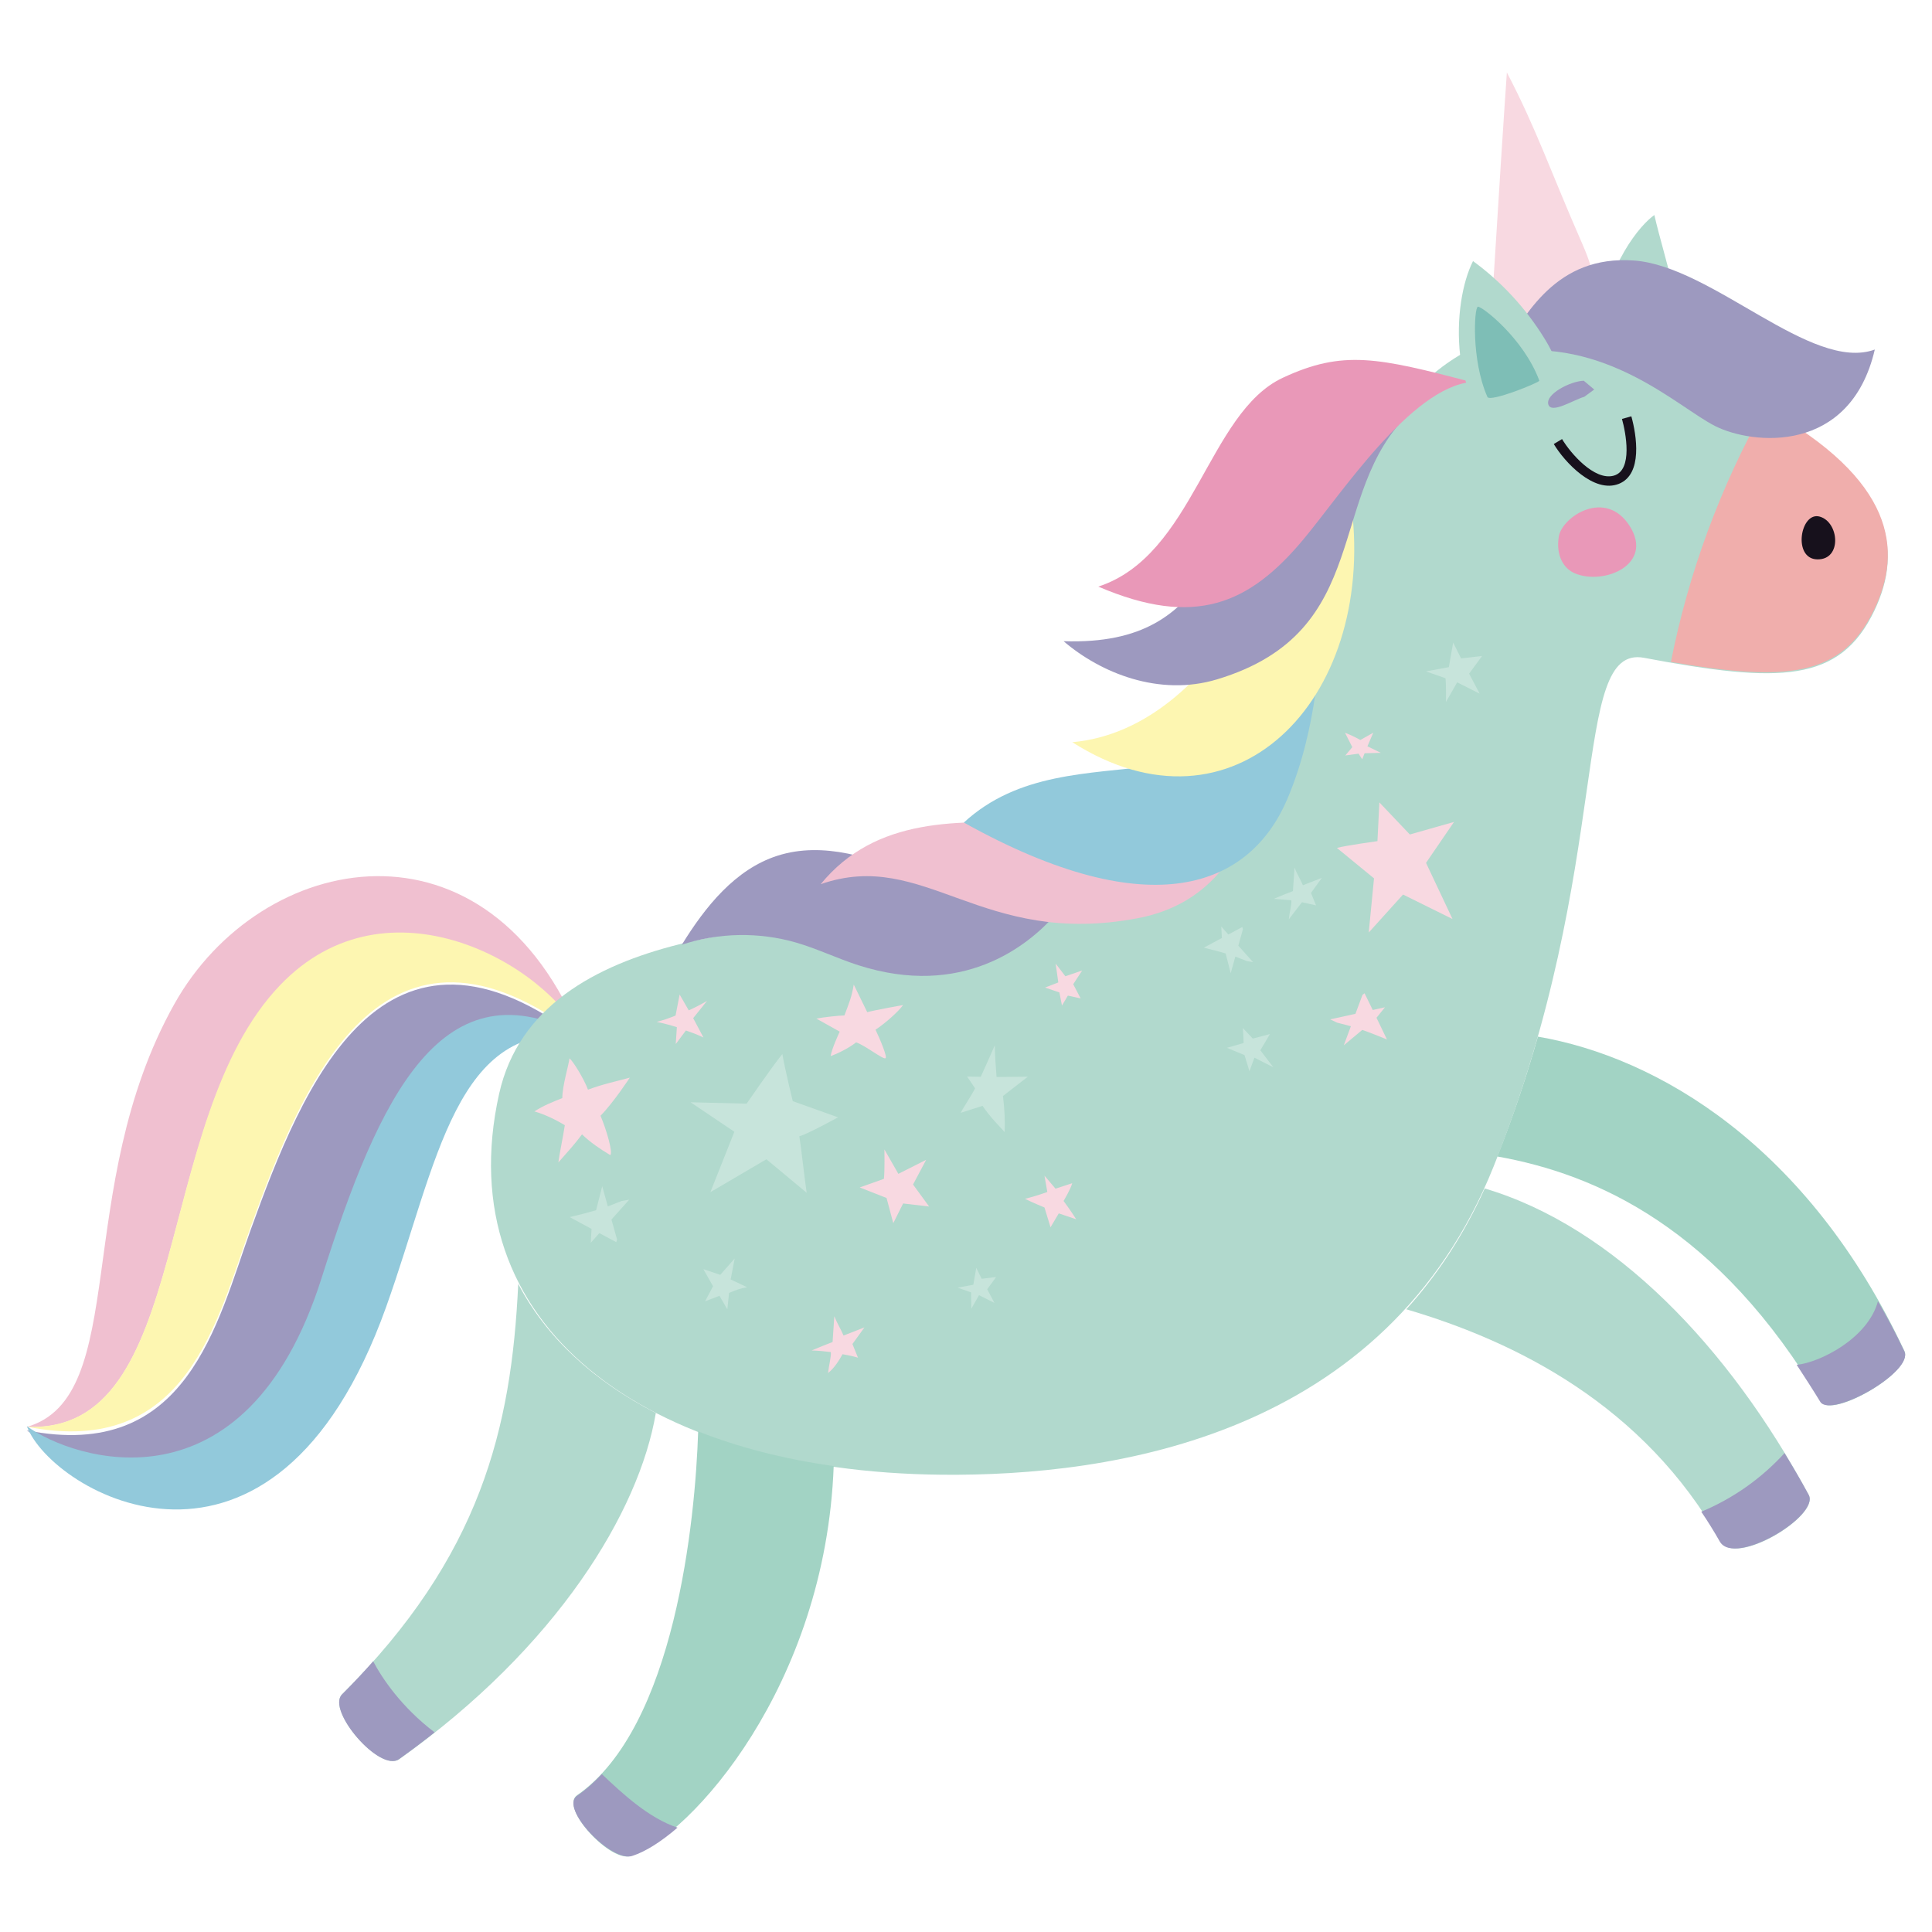
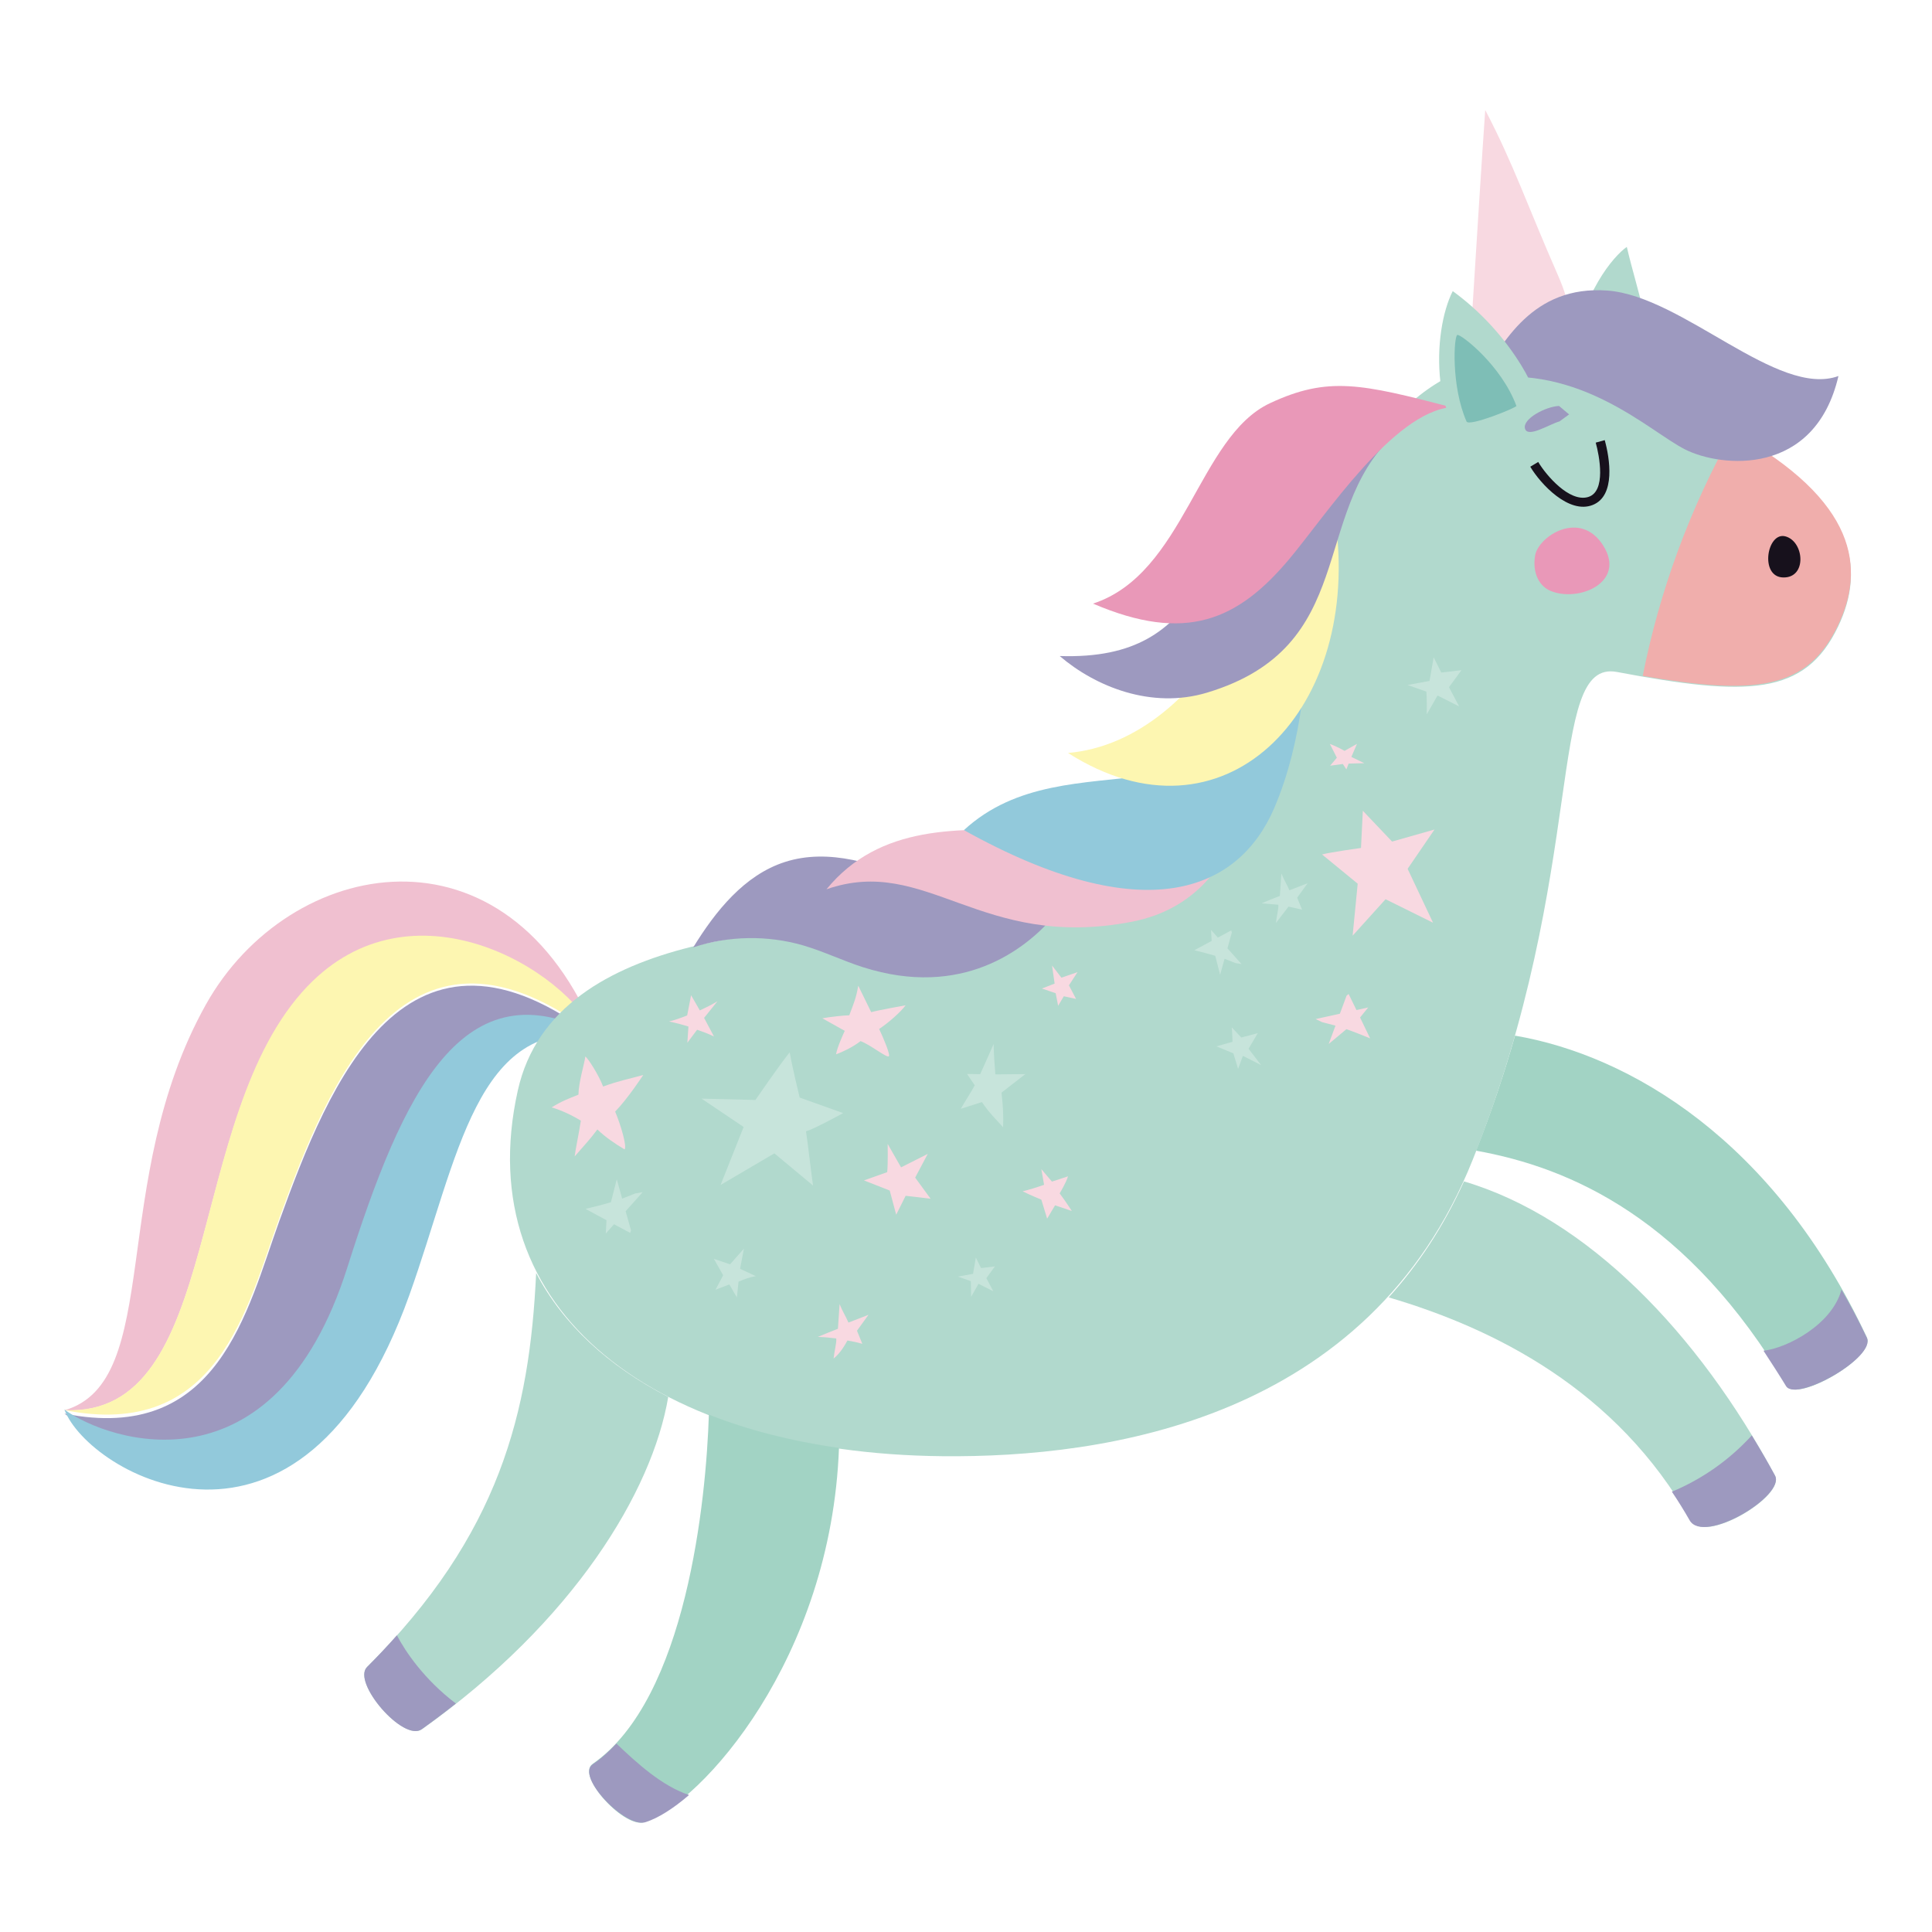
<svg xmlns="http://www.w3.org/2000/svg" width="720px" height="720px" viewBox="0 0 720 720" version="1.1">
  <g id="img_u" stroke="none" stroke-width="1" fill="none" fill-rule="evenodd">
-     <g id="unicorn" transform="translate(10, 27)">
-       <path d="M94.309,340.846 C134.662,298.736 194.27,333.496 206.928,360.447 C172.355,273.188 87.149,289.624 54.929,347.252 C16.622,415.778 38.767,493.567 0,504.771 C62.14,507.604 46.055,391.2 94.309,340.846" id="Fill-1146" fill="#F0C0D0" />
-       <path d="M83.416,430.201 C102.876,376.554 132.719,302.446 206.928,359.883 C194.27,332.842 134.662,297.965 94.309,340.217 C46.055,390.74 62.14,507.535 0,504.692 C59.864,516.625 70.886,464.745 83.416,430.201" id="Fill-1147" fill="#FDF6B1" />
-       <path d="M109.806,450.93 C131.235,383.268 154.659,332.226 206.928,360.791 C132.719,303.173 102.876,377.514 83.416,431.33 C70.886,465.983 59.864,518.026 0,506.056 C17.184,518.617 81.549,540.067 109.806,450.93" id="Fill-1148" fill="#9D99BF" />
-       <path d="M206.928,359.333 C154.659,330.79 131.235,381.792 109.806,449.401 C81.549,538.469 17.21,517.036 0,504.485 C9.231,529.305 91.957,577.253 133.895,460.079 C153.023,406.639 159.697,352.274 206.928,359.333" id="Fill-1149" fill="#92C9DB" />
-       <path d="M576.392,94.222 C470.042,96.858 494.415,235.526 450.15,283.865 C415.997,321.123 349.919,310.887 324.496,314.469 C290.83,319.203 190.471,315.57 176.006,380.643 C156.932,466.342 229.923,521.538 340.958,522.587 C404.553,523.201 506.269,508.462 546.643,407.666 C591.958,294.458 574.779,212.88 602.711,218.151 C653.249,227.696 675.676,227.568 688.579,200.469 C698.999,178.59 696.439,152.208 646.618,125.134 C621.758,111.648 607.575,93.454 576.392,94.222" id="Fill-1151" fill="#B1D9CD" />
-       <path d="M612.702,219.684 C656.152,227.183 676.496,225.25 688.552,199.947 C698.957,178.123 696.452,151.867 647.658,124.915 C631.11,154.443 619.26,186.523 612.702,219.684" id="Fill-1152" fill="#F0AEAC" />
-       <path d="M580.218,114.879 C574.993,115.112 565.94,119.923 567.001,123.674 C568.061,127.45 576.416,121.992 580.399,120.88 L584.124,118.164 L580.218,114.879" id="Fill-1153" fill="#9D99BF" />
-       <path d="M569.053,138.474 C573.042,145.184 584.023,157.007 593.295,153.315 C602.308,149.749 599.874,135.057 597.957,128.148 L594.461,129.121 C595.833,134.059 598.682,148.277 591.379,150.272 C584.153,152.243 575.217,141.817 572.135,136.628 L569.053,138.474" id="Fill-1154" fill="#17111C" />
-       <path d="M668.158,165.527 C660.915,163.484 657.941,181.332 667.278,181.461 C676.564,181.616 675.4,167.545 668.158,165.527" id="Fill-1155" fill="#17111C" />
-       <path d="M597.406,169.144 C588.429,154.832 572.106,165.547 570.916,172.994 C569.804,179.808 572.572,184.824 576.866,186.648 C587.653,191.233 606.382,183.456 597.406,169.144" id="Fill-1156" fill="#E998B8" />
-       <path d="M615.358,107.132 C618.032,89.679 610.473,70.334 606.53,53.132 C601.375,56.723 589.007,71.029 585.236,96.725 C597.797,96.996 606.664,101.475 615.358,107.132" id="Fill-1157" fill="#B1D9CD" />
-       <path d="M383.141,314.083 C369.714,315.792 348.255,306.989 331.759,299.817 C315.263,292.645 296.797,286.405 279.687,291.92 C263.983,296.969 252.807,310.925 244.111,325.062 C257.819,320.531 272.884,320.272 286.746,324.285 C294.649,326.589 302.091,330.214 309.917,332.726 C348.588,345.102 372.885,325.605 383.141,314.083" id="Fill-1158" fill="#9D99BF" />
-       <path d="M295.843,302.508 C334.696,288.996 355.533,326.389 414.171,315.158 C440.338,310.164 456.715,290.187 460.739,255.861 C418.861,308.187 337.131,252.109 295.843,302.508" id="Fill-1159" fill="#F0C0D0" />
-       <path d="M481.755,213.829 C453.558,282.195 389.723,242.253 349.192,279.539 C419.413,318.664 455.85,303.188 469.678,270.933 C481.369,243.658 481.755,213.829 481.755,213.829" id="Fill-1160" fill="#92C9DB" />
-       <path d="M453.086,202.471 C438.906,226.33 417.05,247.148 389.607,249.596 C449.72,287.883 502.462,234.317 493.74,162.097 C471.934,165.112 465.838,181.009 453.086,202.471" id="Fill-1161" fill="#FDF6B1" />
-       <path d="M477.567,137.781 C438.66,167.427 445.862,213.896 386.374,211.961 C400.214,223.83 421.975,232.68 443.555,226.178 C502.659,208.375 483.487,156.926 515.704,126.531 C505.119,126.583 488.434,129.498 477.567,137.781" id="Fill-1162" fill="#9D99BF" />
-       <path d="M468.054,113.789 C440.131,126.815 434.909,179.99 399.307,191.611 C435.344,207.088 455.59,198.047 475.528,174.269 C489.784,157.259 515.712,117.543 538.337,115.347 C503.58,106.306 490.578,103.266 468.054,113.789" id="Fill-1163" fill="#E998B8" />
-       <path d="M579.723,63.988 C567.849,36.925 562.587,21.044 551.565,0 C550.298,18.086 548.441,47.503 546.534,78.137 C545.404,96.291 550.298,108.75 552.514,117 C560.763,107.63 572.02,97.736 585,89.747 C584.173,80.601 585.236,76.553 579.723,63.988 Z" id="Fill-1165" fill="#F8D9E1" />
-       <path d="M688.684,103.266 C665.137,111.846 628.219,72.257 599.022,70.093 C569.825,67.929 558.321,90.664 549.654,104.387 C588.617,98.327 615.231,124.754 629.191,131.781 C643.124,138.808 679.556,142.474 688.684,103.266" id="Fill-1164" fill="#9D99BF" />
-       <path d="M570.67,110.953 C569.885,106.809 567.883,102.903 565.664,99.284 C558.739,87.987 549.612,78.077 538.949,70.298 C534.994,78.128 532.558,91.657 534.177,105.693 C535.144,113.946 537.748,119.561 539.85,123.298 C547.676,119.053 558.355,114.572 570.67,110.953" id="Fill-1165" fill="#B1D9CD" />
-       <path d="M540.748,87.305 C539.39,87.639 538.255,107.122 544.307,120.919 C545.236,123.059 563.891,115.467 563.668,114.865 C557.736,98.911 542.089,86.97 540.748,87.305" id="Fill-1166" fill="#7EBEB6" />
-       <path d="M699.673,476.372 C663.744,399.793 607.626,366.958 563.134,359.326 C559.096,373.515 554.158,388.446 548.037,403.993 C584.789,410.55 630.362,430.476 668.785,495.479 C672.925,501.575 703.479,483.979 699.673,476.372" id="Fill-1167" fill="#A2D3C4" />
-       <path d="M668.408,495.488 C672.599,501.539 703.521,484.074 699.669,476.523 C696.545,469.99 693.266,463.838 689.856,457.94 C686.16,471.744 668.252,480.769 659.584,481.633 C661.719,484.862 666.326,492.031 668.408,495.488" id="Fill-1168" fill="#9D99BF" />
-       <path d="M250.183,506.439 C249.14,539.269 241.561,616.756 205.09,642.002 C198.35,646.629 217.832,667.582 225.258,664.574 C247.36,657.016 297.641,601.382 300.693,519.37 C282.228,516.748 265.29,512.403 250.183,506.439" id="Fill-1169" fill="#A2D3C4" />
-       <path d="M225.834,664.576 C230.509,663.043 236.279,659.467 242.494,654.103 C231.971,650.629 222.283,641.739 214.293,634.152 C211.446,637.167 208.443,639.951 205.127,642.173 C198.207,646.746 218.21,667.565 225.834,664.576" id="Fill-1170" fill="#9D99BF" />
-       <path d="M543.316,415.908 C535.333,433.603 525.386,448.466 514.088,460.933 C554.742,472.885 602.614,496.505 631.306,547.48 C636.662,557.011 668.236,537.924 664.054,530.145 C634.316,474.842 591.213,430.075 543.316,415.908" id="Fill-1171" fill="#B1D9CD" />
-       <path d="M655.042,514.522 C646.447,523.962 635.788,531.487 624.018,536.375 C626.419,539.918 628.716,543.617 630.91,547.47 C636.33,557.039 668.282,537.875 664.049,530.065 C661.184,524.763 658.139,519.617 655.042,514.522" id="Fill-1172" fill="#9D99BF" />
-       <path d="M183.131,451.473 C180.595,505.558 169.017,553.087 117.481,604.431 C111.538,610.372 131.646,633.675 138.818,628.579 C197.603,586.838 228.212,536.313 234.411,499.566 C211.179,487.658 193.556,471.397 183.131,451.473" id="Fill-1173" fill="#B1D9CD" />
-       <path d="M138.708,628.58 C143.297,625.302 147.706,621.974 151.963,618.594 C139.575,609.172 132.387,598.419 129.073,592.12 C125.454,596.217 121.605,600.313 117.476,604.435 C111.562,610.375 131.571,633.675 138.708,628.58" id="Fill-1174" fill="#9D99BF" />
-       <path d="M319.592,401.358 C319.592,401.358 319.747,409.14 319.411,412.32 L310.393,415.526 L320.393,419.456 L322.899,428.841 L326.569,421.498 L336.259,422.636 L330.264,414.44 L335.148,405.236 L324.786,410.459 L319.592,401.358" id="Fill-1175" fill="#F8D9E1" />
-       <path d="M515.403,283.986 L504.05,272.028 L503.334,286.465 C503.334,286.465 491.52,288.1 488.222,288.995 L502.055,300.34 L500.086,320.527 L512.872,306.37 L531.308,315.493 L521.438,294.565 L531.871,279.31 L515.403,283.986" id="Fill-1176" fill="#F8D9E1" />
-       <path d="M379.248,411.148 L380.309,417.227 C377.593,418.184 374.825,419.063 371.98,419.762 C374.877,421.21 379.248,422.995 379.248,422.995 L381.498,430.367 L384.576,425.194 L391.069,427.392 C391.069,427.392 389.077,424.211 386.361,420.564 C386.542,420.253 388.922,416.296 389.594,413.942 L383.361,415.985 L379.248,411.148" id="Fill-1177" fill="#F8D9E1" />
-       <polyline id="Fill-1178" fill="#C7E4DB" points="351.985 460.708 351.882 454.629 346.864 452.87 352.735 451.784 353.822 445.473 355.839 449.559 361.219 448.913 357.909 453.465 360.599 458.561 354.856 455.664 351.985 460.708" />
-       <path d="M528.857,234.612 C528.857,234.612 528.987,228.353 528.702,225.766 L521.408,223.206 L529.944,221.628 L531.547,212.445 L534.496,218.369 L542.333,217.463 L537.497,224.059 L541.428,231.509 L533.048,227.292 L528.857,234.612" id="Fill-1179" fill="#C7E4DB" />
-       <polyline id="Fill-1180" fill="#F8D9E1" points="385.766 347.738 384.809 342.849 379.455 341.038 384.395 339.124 383.412 332.115 387.034 336.822 393.293 334.675 389.957 339.797 392.724 345.073 387.965 344.039 385.766 347.738" />
-       <path d="M285.435,383.365 L302.309,389.397 C302.309,389.397 290.267,396 287.89,396.441 C288.51,400.211 290.035,413.781 290.629,417.524 L275.615,405.02 L254.735,417.29 L263.676,394.778 L247.344,383.781 L268.25,384.301 C268.25,384.301 277.656,370.601 281.559,365.792 C282.489,371.329 285.435,383.365 285.435,383.365" id="Fill-1181" fill="#C7E4DB" />
-       <path d="M206.903,395.741 C204.175,399.376 202.028,401.748 198.087,406.208 C198.391,403.475 199.78,397.056 200.487,392.338 C197.102,390.25 192.96,388.291 189.145,387.182 C192.859,384.862 195.486,383.856 199.553,382.232 C199.603,377.463 201.876,370.219 202.23,367.409 C203.443,368.337 207.56,374.859 209.126,379.087 C215.087,376.896 218.523,376.303 224.711,374.601 C224.711,374.601 218.624,383.908 213.799,388.806 C216.047,394.117 218.497,402.599 217.436,403.475 C213.749,401.284 209.909,398.68 206.903,395.741" id="Fill-1182" fill="#F8D9E1" />
-       <path d="M475.198,309.236 L470.309,315.599 C470.568,312.857 471.422,310.064 471.241,308.512 L464.722,307.969 C467.438,306.805 469.094,306.132 471.836,305.097 L472.43,296.355 C473.491,298.993 474.422,300.286 475.56,302.899 L482.622,300.157 L478.561,305.77 L480.449,310.4 L475.198,309.236" id="Fill-1183" fill="#C7E4DB" />
-       <path d="M303.978,477.676 C302.866,479.693 301.081,482.72 298.598,484.685 C298.908,481.685 299.813,478.581 299.632,476.874 C297.279,476.564 294.873,476.357 292.467,476.279 C295.442,475.037 297.279,474.287 300.279,473.123 L300.926,463.527 C302.09,466.45 303.124,467.847 304.366,470.718 L312.152,467.691 L307.677,473.873 L309.746,478.969 C307.444,478.297 306.332,478.115 303.978,477.676" id="Fill-1184" fill="#F8D9E1" />
-       <path d="M252.155,359.649 C249.646,358.459 248.224,357.942 245.611,357.036 L241.835,362.08 L242.248,355.795 C239.765,355.019 237.256,354.346 234.721,353.829 C237.67,353.053 238.938,352.588 241.757,351.475 L243.283,343.638 L246.672,349.535 C249.025,348.449 251.302,347.311 253.5,345.992 L248.327,352.432 L252.155,359.649" id="Fill-1185" fill="#F8D9E1" />
-       <path d="M210.162,436.148 L210.446,430.975 C207.73,429.5 205.04,428.052 202.298,426.577 C205.609,425.801 208.92,424.974 212.153,423.991 C212.903,421.042 213.679,418.067 214.43,415.067 C215.128,417.602 215.826,420.111 216.525,422.594 L221.646,420.576 L224.491,420.085 C222.293,422.542 220.094,425.025 217.87,427.483 C218.568,429.992 219.267,432.449 219.965,434.932 L219.655,435.915 L213.369,432.552 L210.162,436.148" id="Fill-1186" fill="#C7E4DB" />
-       <path d="M506.134,348.384 L502.978,352.29 C504.272,354.98 505.591,357.696 506.884,360.386 C503.832,359.145 500.78,357.903 497.676,356.817 L490.795,362.559 C491.675,360.179 492.554,357.8 493.434,355.446 L488.261,354.101 L485.726,352.885 C488.855,352.212 492.011,351.488 495.141,350.816 C496.02,348.462 496.874,346.134 497.753,343.78 L498.529,343.159 L501.582,349.393 L506.134,348.384" id="Fill-1187" fill="#F8D9E1" />
-       <path d="M309.058,361.452 C305.972,363.861 301.865,365.752 299.563,366.581 C299.903,364.016 302.65,358.059 302.937,357.463 L294.226,352.593 C296.895,352.075 302.885,351.427 304.69,351.427 C306.416,346.791 307.358,344.77 308.169,339.926 C309.974,343.656 311.387,346.48 313.192,350.21 C315.755,349.484 326.559,347.542 326.559,347.542 C324.754,350.054 319.967,354.303 316.278,356.737 C317.953,360.234 320.752,366.892 320.019,367.358 C319.156,367.98 312.668,362.721 309.058,361.452" id="Fill-1188" fill="#F8D9E1" />
-       <path d="M364.401,394.891 C362.125,392.312 359.124,389.498 356.176,385.121 L347.976,387.727 C349.243,385.408 352.218,380.953 353.382,378.582 L350.407,374.205 L355.503,374.283 C357.314,370.375 358.995,366.467 360.728,362.559 C360.806,366.519 361.064,370.427 361.4,374.361 L373.04,374.257 L363.78,381.448 C364.427,387.284 364.556,390.176 364.401,394.891" id="Fill-1189" fill="#C7E4DB" />
-       <path d="M445.129,318.289 L445.362,322.557 L438.636,326.178 C441.352,326.851 444.094,327.523 446.758,328.325 C447.379,330.757 448.026,333.24 448.647,335.697 L450.38,329.489 L454.596,331.145 L456.976,331.558 L451.492,325.428 L453.199,319.298 L452.966,318.47 L447.767,321.264 L445.129,318.289" id="Fill-1190" fill="#C7E4DB" />
-       <path d="M456.872,360.05 L453.173,356.118 C453.38,358.498 453.458,361.705 453.458,361.705 L447.224,363.49 L453.794,366.206 L455.63,372.233 L457.493,367.163 L464.554,370.758 L459.691,364.421 L463.261,358.369 L456.872,360.05" id="Fill-1191" fill="#C7E4DB" />
-       <path d="M255.725,452.34 L252.776,457.953 L258.13,455.909 L261.053,460.953 L261.7,454.823 C264.39,453.763 265.58,453.194 268.425,452.702 L262.295,449.831 L263.795,441.994 L258.415,448.098 L252.129,445.977 L255.725,452.34" id="Fill-1192" fill="#C7E4DB" />
-       <path d="M491.248,246.084 L493.964,251.438 L491.352,254.542 L496.292,253.87 L497.663,255.965 L498.542,253.715 L504.595,253.559 L499.603,251.128 L501.776,246.058 L496.964,248.774 C494.559,247.455 493.317,246.886 491.248,246.084" id="Fill-1193" fill="#F8D9E1" />
+     <g id="unicorn" transform="translate(24, 41)">
+       <path d="M90.537,327.212 C129.276,286.786 186.499,320.156 198.651,346.029 C165.461,262.261 83.663,278.039 52.731,333.362 C15.957,399.146 37.216,473.825 0,484.581 C59.654,487.3 44.213,375.552 90.537,327.212" id="Fill-1146" fill="#F0C0D0" />
+       <path d="M80.079,412.993 C98.761,361.491 127.41,290.348 198.651,345.488 C186.499,319.528 129.276,286.046 90.537,326.608 C44.213,375.11 59.654,487.233 0,484.504 C57.469,495.96 68.05,446.155 80.079,412.993" id="Fill-1147" fill="#FDF6B1" />
+       <path d="M105.414,432.892 C125.986,367.937 148.473,318.937 198.651,346.359 C127.41,291.046 98.761,362.413 80.079,414.077 C68.05,447.343 57.469,497.305 0,485.814 C16.497,497.872 78.287,518.464 105.414,432.892" id="Fill-1148" fill="#9D99BF" />
+       <path d="M198.651,344.959 C148.473,317.558 125.986,366.52 105.414,431.425 C78.287,516.93 16.522,496.355 0,484.305 C8.862,508.133 88.279,554.163 128.539,441.676 C146.902,390.373 153.309,338.183 198.651,344.959" id="Fill-1149" fill="#92C9DB" />
+       <path d="M553.336,90.453 C451.241,92.984 474.639,226.105 432.144,272.51 C399.357,308.278 335.922,298.451 311.516,301.891 C279.197,306.435 182.852,302.947 168.966,365.418 C150.655,447.688 220.726,500.677 327.32,501.684 C388.371,502.273 486.018,488.123 524.777,391.359 C568.28,282.68 551.788,204.365 578.602,209.425 C627.119,218.588 648.649,218.465 661.036,192.45 C671.039,171.446 668.581,146.119 620.753,120.129 C596.888,107.183 583.272,89.716 553.336,90.453" id="Fill-1151" fill="#B1D9CD" />
+       <path d="M588.194,210.897 C629.906,218.095 649.436,216.24 661.01,191.949 C670.998,170.998 668.594,145.792 621.752,119.918 C605.865,148.265 594.489,179.062 588.194,210.897" id="Fill-1152" fill="#F0AEAC" />
+       <path d="M557.01,110.284 C551.994,110.508 543.303,115.126 544.321,118.727 C545.339,122.352 553.359,117.113 557.183,116.045 L560.759,113.438 L557.01,110.284" id="Fill-1153" fill="#9D99BF" />
+       <path d="M546.291,132.935 C550.12,139.377 560.662,150.727 569.563,147.183 C578.216,143.759 575.879,129.655 574.039,123.022 L570.682,123.956 C572,128.697 574.735,142.346 567.723,144.261 C560.787,146.153 552.209,136.144 549.25,131.163 L546.291,132.935" id="Fill-1154" fill="#17111C" />
+       <path d="M641.432,158.906 C634.479,156.945 631.623,174.078 640.587,174.203 C649.502,174.352 648.384,160.843 641.432,158.906" id="Fill-1155" fill="#17111C" />
+       <path d="M573.51,162.378 C564.892,148.638 549.222,158.925 548.08,166.074 C547.012,172.616 549.669,177.431 553.792,179.182 C564.147,183.583 582.127,176.118 573.51,162.378" id="Fill-1156" fill="#E998B8" />
+       <path d="M590.744,102.846 C593.311,86.092 586.054,67.52 582.268,51.006 C577.32,54.454 565.446,68.188 561.827,92.856 C573.885,93.116 582.398,97.416 590.744,102.846" id="Fill-1157" fill="#B1D9CD" />
+       <path d="M367.815,301.52 C354.925,303.161 334.325,294.71 318.489,287.824 C302.652,280.939 284.925,274.949 268.499,280.243 C253.424,285.09 242.694,298.488 234.346,312.059 C247.507,307.709 261.968,307.461 275.276,311.313 C282.863,313.526 290.008,317.006 297.521,319.417 C334.644,331.298 357.97,312.581 367.815,301.52" id="Fill-1158" fill="#9D99BF" />
+       <path d="M284.009,290.408 C321.308,277.436 341.311,313.333 397.605,302.552 C422.725,297.758 438.447,278.58 442.309,245.627 C402.107,295.859 323.646,242.025 284.009,290.408" id="Fill-1159" fill="#F0C0D0" />
+       <path d="M462.485,205.276 C435.416,270.907 374.134,232.563 335.224,268.358 C402.637,305.917 437.616,291.06 450.891,260.095 C462.114,233.911 462.485,205.276 462.485,205.276" id="Fill-1160" fill="#92C9DB" />
+       <path d="M434.963,194.372 C421.35,217.277 400.368,237.262 374.023,239.612 C431.731,276.368 482.363,224.945 473.99,155.613 C453.056,158.507 447.205,173.768 434.963,194.372" id="Fill-1161" fill="#FDF6B1" />
+       <path d="M458.464,132.27 C421.113,160.73 428.027,205.341 370.919,203.483 C384.206,214.877 405.096,223.373 425.813,217.131 C482.552,200.04 464.148,150.649 495.076,121.47 C484.914,121.519 468.896,124.318 458.464,132.27" id="Fill-1162" fill="#9D99BF" />
+       <path d="M449.332,109.237 C422.525,121.742 417.513,172.79 383.335,183.946 C417.931,198.805 437.366,190.125 456.507,167.298 C470.193,150.969 495.083,112.842 516.804,110.733 C483.436,102.053 470.955,99.136 449.332,109.237" id="Fill-1163" fill="#E998B8" />
+       <path d="M556.535,61.428 C545.135,35.448 540.083,20.202 529.502,0 C528.286,17.362 526.503,45.603 524.673,75.011 C523.588,92.439 528.286,104.4 530.414,112.32 C538.333,103.324 549.139,93.827 561.6,86.157 C560.806,77.377 561.827,73.491 556.535,61.428 Z" id="Fill-1165" fill="#F8D9E1" />
+       <path d="M661.136,99.136 C638.531,107.372 603.09,69.367 575.061,67.289 C547.032,65.212 535.988,87.038 527.667,100.211 C565.072,94.394 590.622,119.764 604.023,126.51 C617.399,133.255 652.374,136.775 661.136,99.136" id="Fill-1164" fill="#9D99BF" />
+       <path d="M547.843,106.515 C547.09,102.537 545.168,98.787 543.037,95.313 C536.389,84.468 527.627,74.954 517.391,67.486 C513.595,75.003 511.256,87.991 512.81,101.466 C513.739,109.388 516.238,114.778 518.256,118.366 C525.769,114.291 536.021,109.989 547.843,106.515" id="Fill-1165" fill="#B1D9CD" />
+       <path d="M519.118,83.813 C517.814,84.134 516.724,102.837 522.535,116.082 C523.426,118.137 541.336,110.848 541.121,110.27 C535.426,94.954 520.405,83.491 519.118,83.813" id="Fill-1166" fill="#7EBEB6" />
+       <path d="M671.686,457.317 C637.194,383.801 583.321,352.28 540.608,344.953 C536.732,358.574 531.992,372.909 526.115,387.833 C561.397,394.128 605.147,413.257 642.033,475.66 C646.008,481.512 675.34,464.62 671.686,457.317" id="Fill-1167" fill="#A2D3C4" />
+       <path d="M641.672,475.669 C645.695,481.477 675.38,464.711 671.682,457.462 C668.683,451.19 665.535,445.284 662.262,439.622 C658.713,452.874 641.522,461.538 633.201,462.368 C635.25,465.467 639.673,472.35 641.672,475.669" id="Fill-1168" fill="#9D99BF" />
+       <path d="M240.175,486.181 C239.174,517.698 231.898,592.086 196.886,616.322 C190.416,620.764 209.119,640.879 216.248,637.991 C237.465,630.735 285.735,577.327 288.665,498.596 C270.939,496.078 254.678,491.907 240.175,486.181" id="Fill-1169" fill="#A2D3C4" />
+       <path d="M216.801,637.993 C221.288,636.522 226.828,633.089 232.794,627.939 C222.692,624.604 213.392,616.07 205.721,608.786 C202.989,611.68 200.106,614.353 196.922,616.487 C190.279,620.876 209.481,640.862 216.801,637.993" id="Fill-1170" fill="#9D99BF" />
+       <path d="M521.583,399.271 C513.92,416.259 504.371,430.527 493.524,442.496 C532.552,453.969 578.509,476.645 606.054,525.581 C611.196,534.731 641.507,516.407 637.492,508.939 C608.943,455.849 567.565,412.872 521.583,399.271" id="Fill-1171" fill="#B1D9CD" />
+       <path d="M628.84,493.941 C620.589,503.003 610.356,510.228 599.058,514.92 C601.362,518.322 603.567,521.872 605.673,525.571 C610.876,534.757 641.551,516.36 637.487,508.862 C634.737,503.773 631.813,498.832 628.84,493.941" id="Fill-1172" fill="#9D99BF" />
+       <path d="M175.806,433.415 C173.371,485.336 162.257,530.963 112.782,580.254 C107.077,585.957 126.38,608.328 133.265,603.436 C189.699,563.365 219.084,514.861 225.035,479.583 C202.732,468.151 185.814,452.541 175.806,433.415" id="Fill-1173" fill="#B1D9CD" />
+       <path d="M133.16,603.436 C137.565,600.29 141.798,597.095 145.885,593.85 C133.992,584.805 127.091,574.482 123.91,568.435 C120.436,572.368 116.741,576.301 112.776,580.258 C107.099,585.96 126.308,608.328 133.16,603.436" id="Fill-1174" fill="#9D99BF" />
+       <path d="M306.808,385.304 C306.808,385.304 306.957,392.774 306.634,395.827 L297.977,398.905 L307.577,402.677 L309.983,411.687 L313.506,404.638 L322.808,405.73 L317.053,397.862 L321.742,389.027 L311.794,394.04 L306.808,385.304" id="Fill-1175" fill="#F8D9E1" />
+       <path d="M494.787,272.627 L483.888,261.147 L483.201,275.006 C483.201,275.006 471.86,276.576 468.693,277.435 L481.973,288.326 L480.083,307.705 L492.357,294.116 L510.056,302.873 L500.58,282.783 L510.596,268.138 L494.787,272.627" id="Fill-1176" fill="#F8D9E1" />
+       <path d="M364.078,394.702 L365.096,400.538 C362.489,401.456 359.832,402.301 357.1,402.971 C359.882,404.362 364.078,406.075 364.078,406.075 L366.238,413.152 L369.193,408.186 L375.426,410.296 C375.426,410.296 373.514,407.242 370.907,403.741 C371.081,403.443 373.365,399.644 374.011,397.384 L368.026,399.346 L364.078,394.702" id="Fill-1177" fill="#F8D9E1" />
+       <polyline id="Fill-1178" fill="#C7E4DB" points="337.906 442.279 337.806 436.444 332.989 434.755 338.626 433.712 339.669 427.654 341.606 431.577 346.771 430.956 343.592 435.327 346.175 440.218 340.662 437.437 337.906 442.279" />
+       <path d="M507.703,225.228 C507.703,225.228 507.827,219.219 507.554,216.736 L500.552,214.277 L508.746,212.763 L510.285,203.947 L513.116,209.634 L520.64,208.765 L515.997,215.097 L519.771,222.248 L511.726,218.201 L507.703,225.228" id="Fill-1179" fill="#C7E4DB" />
+       <polyline id="Fill-1180" fill="#F8D9E1" points="370.336 333.828 369.417 329.135 364.277 327.397 369.02 325.559 368.076 318.83 371.552 323.349 377.562 321.288 374.358 326.205 377.015 331.271 372.446 330.277 370.336 333.828" />
+       <path d="M274.017,368.031 L290.217,373.821 C290.217,373.821 278.657,380.16 276.374,380.584 C276.97,384.202 278.433,397.23 279.004,400.823 L264.59,388.819 L244.545,400.599 L253.129,378.987 L237.45,368.43 L257.52,368.929 C257.52,368.929 266.55,355.777 270.296,351.16 C271.189,356.476 274.017,368.031 274.017,368.031" id="Fill-1181" fill="#C7E4DB" />
+       <path d="M198.627,379.911 C196.008,383.401 193.947,385.678 190.164,389.96 C190.455,387.336 191.789,381.174 192.468,376.645 C189.218,374.64 185.241,372.759 181.58,371.695 C185.144,369.467 187.666,368.502 191.57,366.943 C191.619,362.365 193.801,355.41 194.141,352.712 C195.305,353.603 199.258,359.865 200.761,363.924 C206.484,361.82 209.782,361.251 215.723,359.617 C215.723,359.617 209.879,368.552 205.247,373.254 C207.405,378.352 209.758,386.495 208.739,387.336 C205.199,385.232 201.513,382.733 198.627,379.911" id="Fill-1182" fill="#F8D9E1" />
+       <path d="M456.19,296.867 L451.497,302.975 C451.745,300.343 452.565,297.661 452.391,296.171 L446.134,295.65 C448.741,294.532 450.33,293.887 452.962,292.894 L453.533,284.501 C454.551,287.033 455.445,288.275 456.538,290.783 L463.317,288.151 L459.418,293.539 L461.231,297.984 L456.19,296.867" id="Fill-1183" fill="#C7E4DB" />
+       <path d="M291.819,458.569 C290.751,460.506 289.038,463.411 286.654,465.298 C286.952,462.418 287.821,459.438 287.647,457.799 C285.387,457.501 283.078,457.302 280.769,457.228 C283.624,456.036 285.387,455.316 288.268,454.198 L288.889,444.986 C290.006,447.792 290.999,449.133 292.191,451.889 L299.665,448.984 L295.37,454.919 L297.356,459.81 C295.146,459.165 294.078,458.991 291.819,458.569" id="Fill-1184" fill="#F8D9E1" />
+       <path d="M242.069,345.263 C239.66,344.121 238.295,343.624 235.787,342.755 L232.161,347.597 L232.559,341.563 C230.175,340.818 227.766,340.173 225.333,339.676 C228.163,338.931 229.38,338.484 232.087,337.416 L233.552,329.892 L236.805,335.554 C239.064,334.511 241.25,333.418 243.36,332.152 L238.394,338.335 L242.069,345.263" id="Fill-1185" fill="#F8D9E1" />
+       <path d="M201.755,418.702 L202.028,413.736 C199.421,412.32 196.839,410.93 194.206,409.514 C197.385,408.769 200.563,407.975 203.667,407.031 C204.387,404.2 205.132,401.345 205.852,398.464 C206.523,400.898 207.193,403.306 207.864,405.69 L212.78,403.753 L215.512,403.282 C213.401,405.641 211.29,408.024 209.155,410.383 C209.825,412.792 210.496,415.151 211.166,417.535 L210.868,418.478 L204.834,415.25 L201.755,418.702" id="Fill-1186" fill="#C7E4DB" />
+       <path d="M485.889,334.449 L482.859,338.198 C484.101,340.781 485.367,343.388 486.609,345.971 C483.679,344.779 480.748,343.587 477.769,342.544 L471.164,348.057 C472.008,345.772 472.852,343.488 473.696,341.228 L468.73,339.937 L466.297,338.77 C469.301,338.124 472.331,337.429 475.335,336.783 C476.18,334.523 476.999,332.289 477.843,330.029 L478.588,329.433 L481.518,335.417 L485.889,334.449" id="Fill-1187" fill="#F8D9E1" />
+       <path d="M296.696,346.994 C293.733,349.307 289.79,351.122 287.58,351.918 C287.907,349.456 290.544,343.736 290.82,343.164 L282.457,338.489 C285.019,337.992 290.77,337.37 292.502,337.37 C294.16,332.919 295.064,330.979 295.842,326.329 C297.575,329.91 298.931,332.62 300.664,336.201 C303.125,335.505 313.497,333.64 313.497,333.64 C311.764,336.052 307.168,340.13 303.627,342.468 C305.234,345.825 307.922,352.216 307.218,352.664 C306.39,353.26 300.162,348.212 296.696,346.994" id="Fill-1188" fill="#F8D9E1" />
+       <path d="M349.825,379.096 C347.64,376.62 344.759,373.918 341.928,369.716 L334.057,372.218 C335.274,369.992 338.129,365.715 339.247,363.439 L336.391,359.237 L341.283,359.312 C343.021,355.56 344.635,351.808 346.299,348.057 C346.373,351.858 346.622,355.61 346.944,359.387 L358.119,359.287 L349.229,366.19 C349.85,371.792 349.974,374.569 349.825,379.096" id="Fill-1189" fill="#C7E4DB" />
+       <path d="M427.324,305.558 L427.547,309.655 L421.091,313.131 C423.698,313.777 426.33,314.422 428.888,315.192 C429.484,317.526 430.105,319.91 430.701,322.269 L432.364,316.31 L436.412,317.899 L438.696,318.296 L433.432,312.411 L435.071,306.526 L434.848,305.731 L429.857,308.413 L427.324,305.558" id="Fill-1190" fill="#C7E4DB" />
+       <path d="M438.597,345.648 L435.046,341.874 C435.245,344.158 435.319,347.237 435.319,347.237 L429.335,348.95 L435.642,351.558 L437.405,357.343 L439.193,352.477 L445.972,355.928 L441.304,349.844 L444.731,344.034 L438.597,345.648" id="Fill-1191" fill="#C7E4DB" />
+       <path d="M245.496,434.246 L242.665,439.635 L247.805,437.673 L250.611,442.515 L251.232,436.63 C253.814,435.612 254.956,435.066 257.688,434.594 L251.803,431.838 L253.243,424.314 L248.078,430.174 L242.044,428.138 L245.496,434.246" id="Fill-1192" fill="#C7E4DB" />
+       <path d="M471.598,236.241 L474.205,241.381 L471.697,244.361 L476.44,243.715 L477.756,245.726 L478.601,243.566 L484.411,243.417 L479.619,241.083 L481.704,236.216 L477.086,238.823 C474.777,237.557 473.585,237.01 471.598,236.241" id="Fill-1193" fill="#F8D9E1" />
    </g>
  </g>
</svg>
